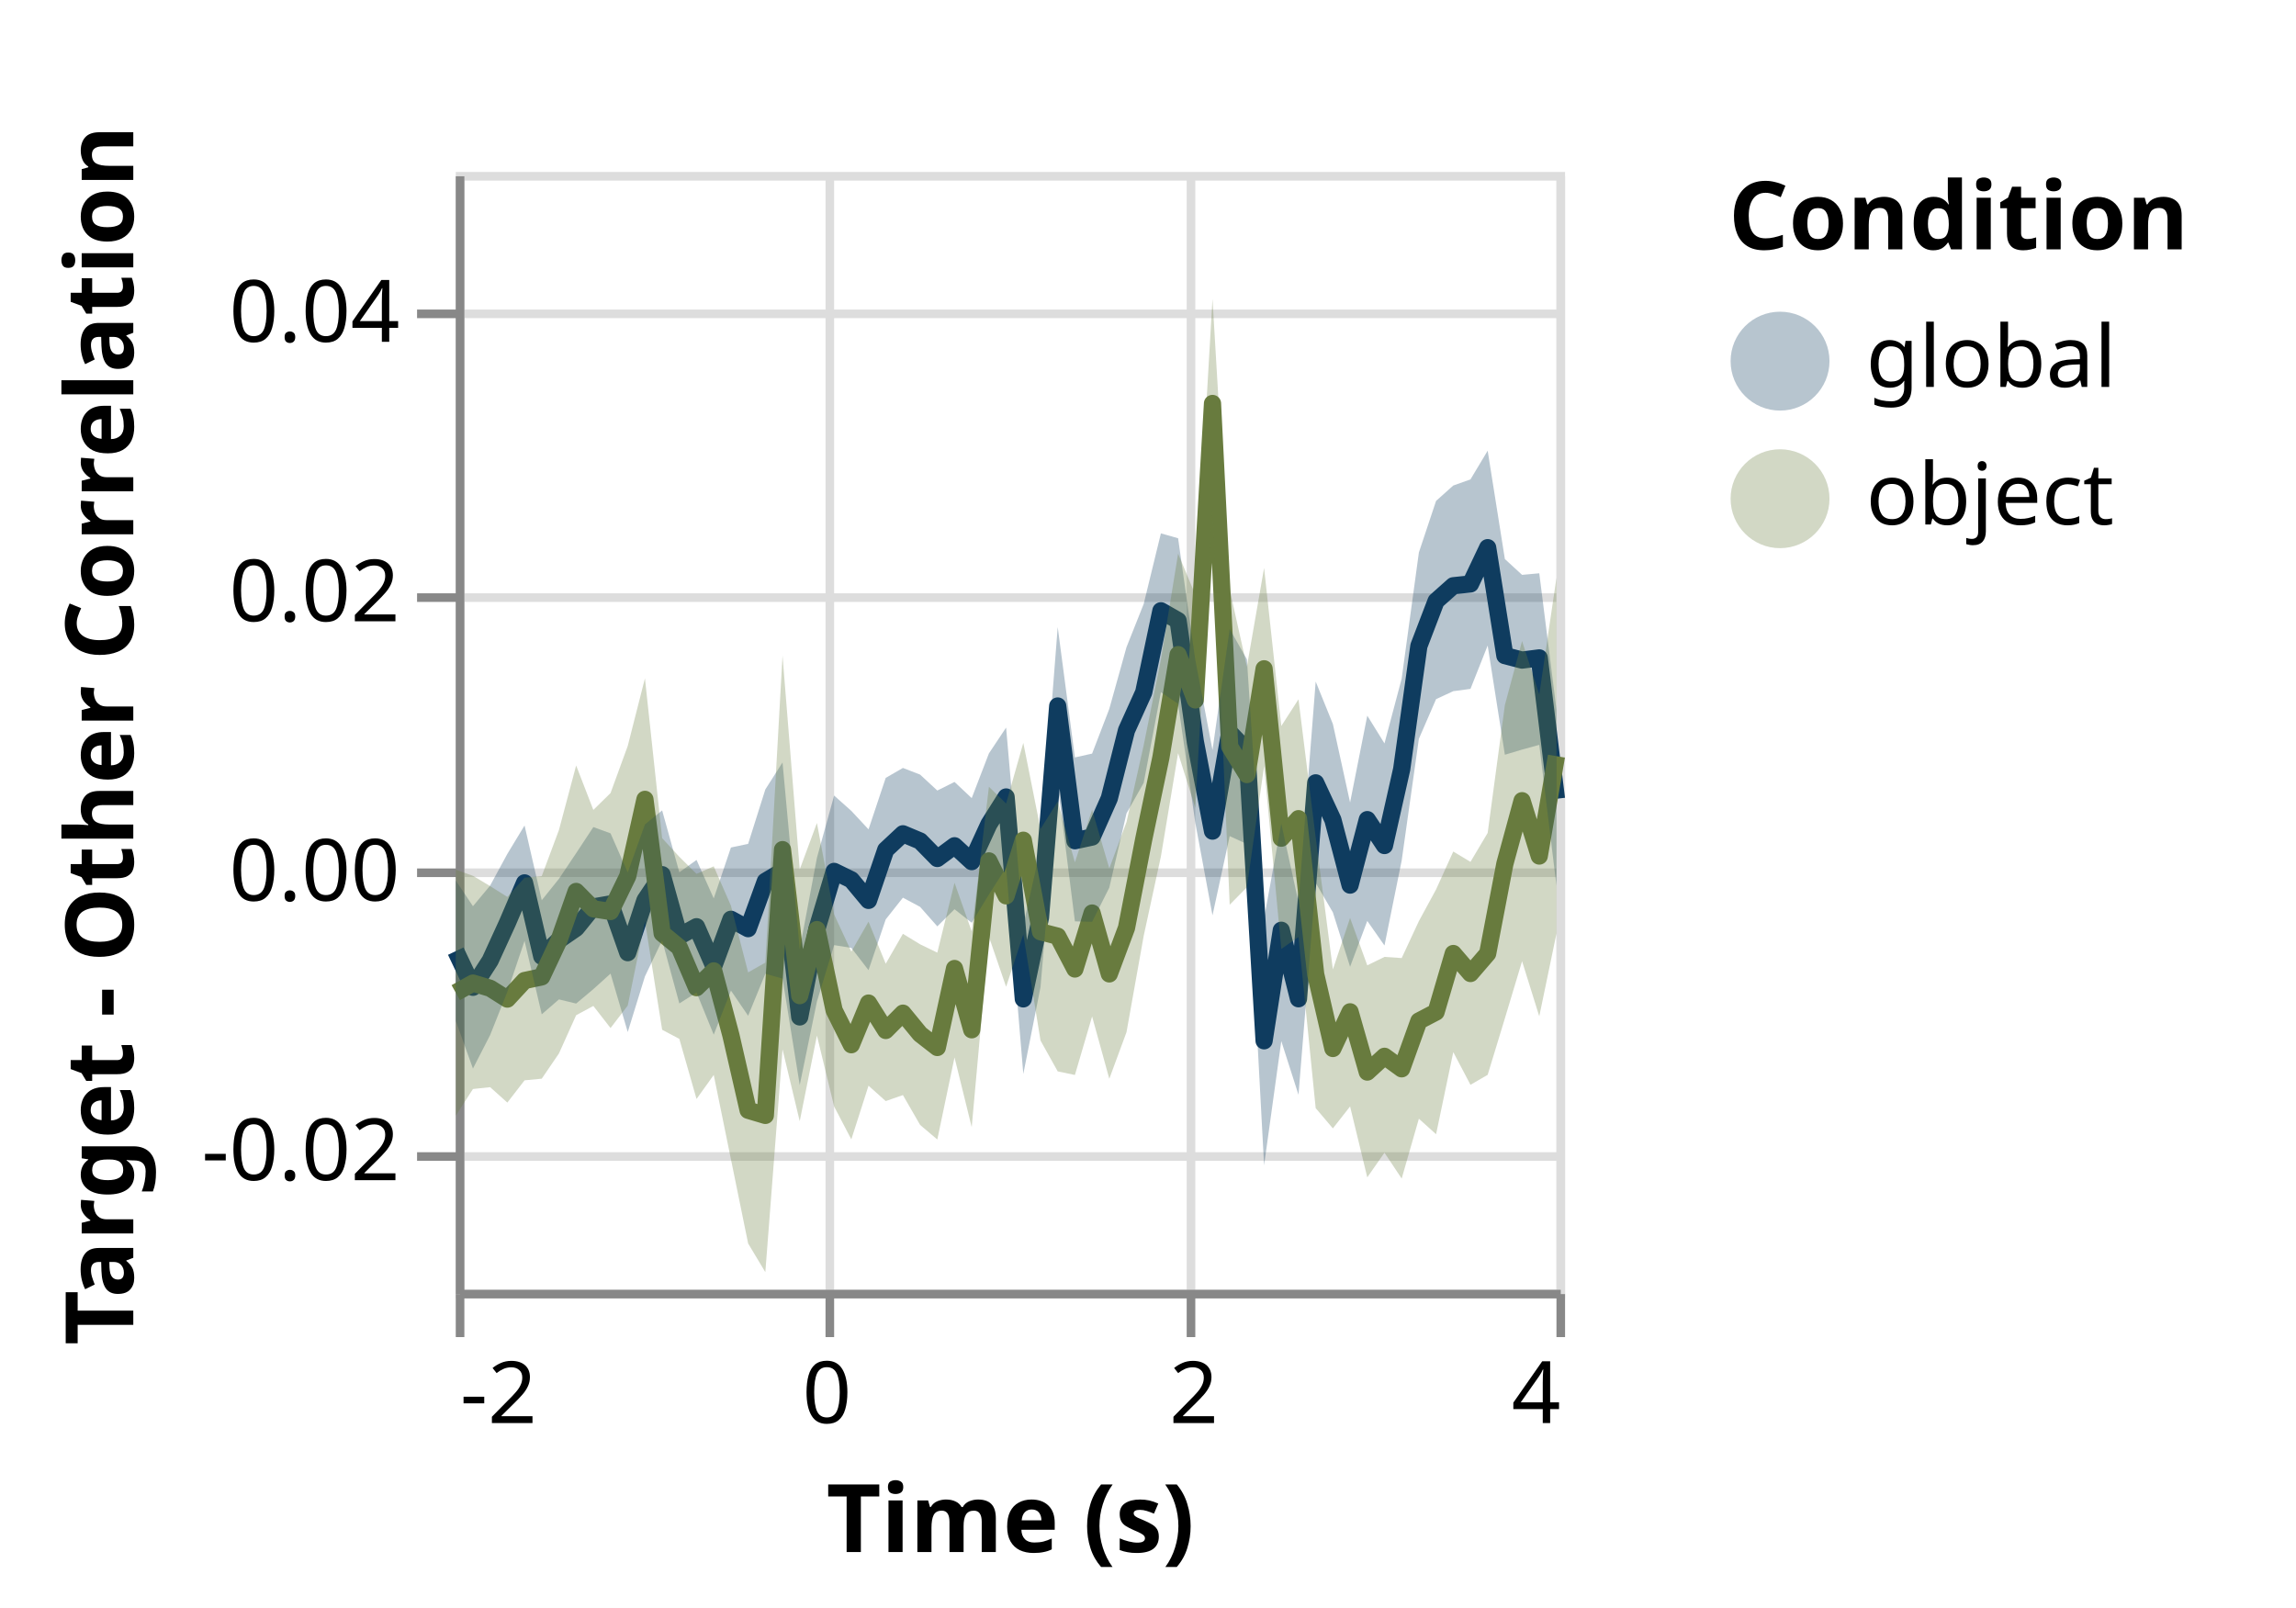
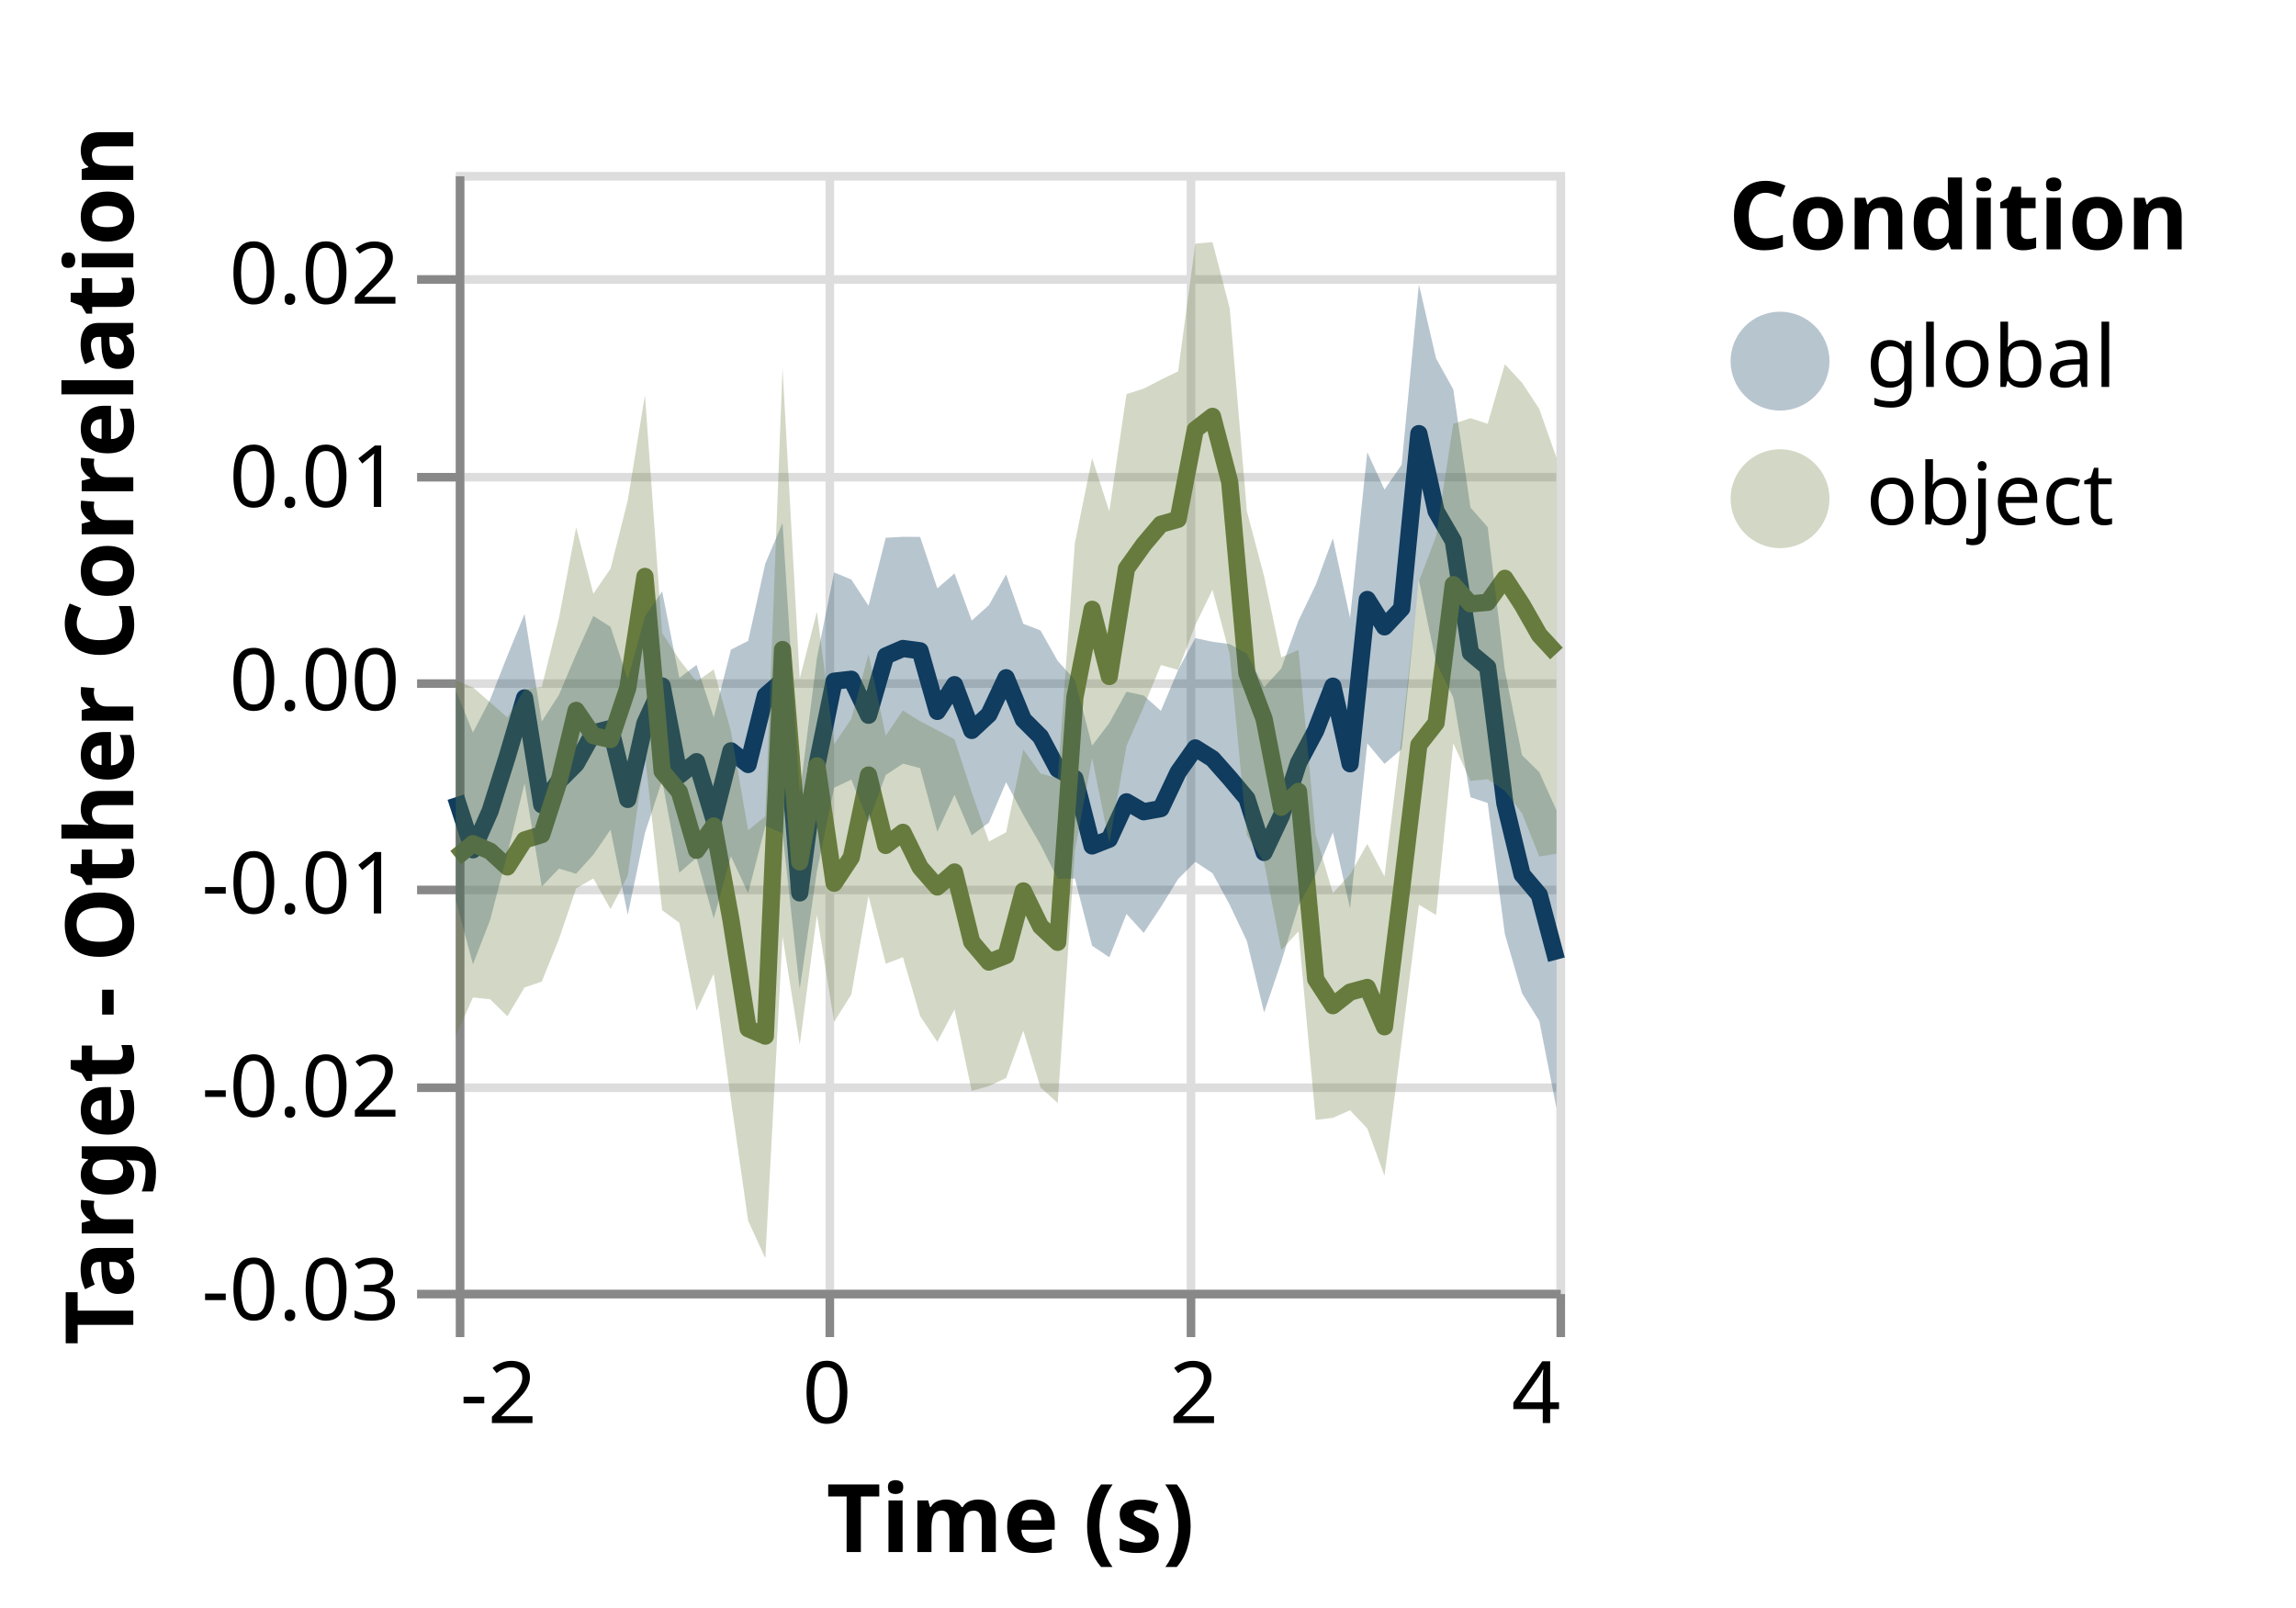
<svg xmlns="http://www.w3.org/2000/svg" class="marks" width="267" height="187" viewBox="0 0 267 187" version="1.1">
  <rect width="267" height="187" fill="white" />
  <g fill="none" stroke-miterlimit="10" transform="translate(53,20)">
    <g class="mark-group role-frame root" role="graphics-object" aria-roledescription="group mark container">
      <g transform="translate(0,0)">
        <path class="background" aria-hidden="true" d="M0.5,0.5h128v130h-128Z" stroke="#ddd" />
        <g>
          <g class="mark-group role-axis" aria-hidden="true">
            <g transform="translate(0.5,130.5)">
              <path class="background" aria-hidden="true" d="M0,0h0v0h0Z" pointer-events="none" />
              <g>
                <g class="mark-rule role-axis-grid" pointer-events="none">
                  <line transform="translate(0,-130)" x2="0" y2="130" stroke="#ddd" stroke-width="1" opacity="1" />
                  <line transform="translate(43,-130)" x2="0" y2="130" stroke="#ddd" stroke-width="1" opacity="1" />
                  <line transform="translate(85,-130)" x2="0" y2="130" stroke="#ddd" stroke-width="1" opacity="1" />
                  <line transform="translate(128,-130)" x2="0" y2="130" stroke="#ddd" stroke-width="1" opacity="1" />
                </g>
              </g>
              <path class="foreground" aria-hidden="true" d="" pointer-events="none" display="none" />
            </g>
          </g>
          <g class="mark-group role-axis" aria-hidden="true">
            <g transform="translate(0.5,0.5)">
              <path class="background" aria-hidden="true" d="M0,0h0v0h0Z" pointer-events="none" />
              <g>
                <g class="mark-rule role-axis-grid" pointer-events="none">
-                   <line transform="translate(0,114)" x2="128" y2="0" stroke="#ddd" stroke-width="1" opacity="1" />
-                   <line transform="translate(0,81)" x2="128" y2="0" stroke="#ddd" stroke-width="1" opacity="1" />
-                   <line transform="translate(0,49)" x2="128" y2="0" stroke="#ddd" stroke-width="1" opacity="1" />
-                   <line transform="translate(0,16)" x2="128" y2="0" stroke="#ddd" stroke-width="1" opacity="1" />
+                   <line transform="translate(0,130)" x2="128" y2="0" stroke="#ddd" stroke-width="1" opacity="1" />
+                   <line transform="translate(0,106)" x2="128" y2="0" stroke="#ddd" stroke-width="1" opacity="1" />
+                   <line transform="translate(0,83)" x2="128" y2="0" stroke="#ddd" stroke-width="1" opacity="1" />
+                   <line transform="translate(0,59)" x2="128" y2="0" stroke="#ddd" stroke-width="1" opacity="1" />
+                   <line transform="translate(0,35)" x2="128" y2="0" stroke="#ddd" stroke-width="1" opacity="1" />
+                   <line transform="translate(0,12)" x2="128" y2="0" stroke="#ddd" stroke-width="1" opacity="1" />
                </g>
              </g>
              <path class="foreground" aria-hidden="true" d="" pointer-events="none" display="none" />
            </g>
          </g>
          <g class="mark-group role-axis" role="graphics-symbol" aria-roledescription="axis" aria-label="X-axis titled 'Time (s)' for a linear scale with values from -2 to 4">
            <g transform="translate(0.5,130.5)">
              <path class="background" aria-hidden="true" d="M0,0h0v0h0Z" pointer-events="none" />
              <g>
                <g class="mark-rule role-axis-tick" pointer-events="none">
                  <line transform="translate(0,0)" x2="0" y2="5" stroke="#888" stroke-width="1" opacity="1" />
                  <line transform="translate(43,0)" x2="0" y2="5" stroke="#888" stroke-width="1" opacity="1" />
                  <line transform="translate(85,0)" x2="0" y2="5" stroke="#888" stroke-width="1" opacity="1" />
                  <line transform="translate(128,0)" x2="0" y2="5" stroke="#888" stroke-width="1" opacity="1" />
                </g>
                <g class="mark-text role-axis-label" pointer-events="none">
                  <text text-anchor="start" transform="translate(0,15)" font-family="sans-serif" font-size="10px" fill="#000" opacity="1">-2</text>
                  <text text-anchor="middle" transform="translate(42.66667,15)" font-family="sans-serif" font-size="10px" fill="#000" opacity="1">0</text>
                  <text text-anchor="middle" transform="translate(85.33333,15)" font-family="sans-serif" font-size="10px" fill="#000" opacity="1">2</text>
                  <text text-anchor="end" transform="translate(128,15)" font-family="sans-serif" font-size="10px" fill="#000" opacity="1">4</text>
                </g>
                <g class="mark-rule role-axis-domain" pointer-events="none">
                  <line transform="translate(0,0)" x2="128" y2="0" stroke="#888" stroke-width="1" opacity="1" />
                </g>
                <g class="mark-text role-axis-title" pointer-events="none">
                  <text text-anchor="middle" transform="translate(64,30)" font-family="sans-serif" font-size="11px" font-weight="bold" fill="#000" opacity="1">Time (s)</text>
                </g>
              </g>
              <path class="foreground" aria-hidden="true" d="" pointer-events="none" display="none" />
            </g>
          </g>
-           <g class="mark-group role-axis" role="graphics-symbol" aria-roledescription="axis" aria-label="Y-axis titled 'Target - Other Correlation' for a linear scale with values from -0.03 to 0.05">
+           <g class="mark-group role-axis" role="graphics-symbol" aria-roledescription="axis" aria-label="Y-axis titled 'Target - Other Correlation' for a linear scale with values from -0.03 to 0.03">
            <g transform="translate(0.5,0.5)">
              <path class="background" aria-hidden="true" d="M0,0h0v0h0Z" pointer-events="none" />
              <g>
                <g class="mark-rule role-axis-tick" pointer-events="none">
-                   <line transform="translate(0,114)" x2="-5" y2="0" stroke="#888" stroke-width="1" opacity="1" />
-                   <line transform="translate(0,81)" x2="-5" y2="0" stroke="#888" stroke-width="1" opacity="1" />
-                   <line transform="translate(0,49)" x2="-5" y2="0" stroke="#888" stroke-width="1" opacity="1" />
-                   <line transform="translate(0,16)" x2="-5" y2="0" stroke="#888" stroke-width="1" opacity="1" />
+                   <line transform="translate(0,130)" x2="-5" y2="0" stroke="#888" stroke-width="1" opacity="1" />
+                   <line transform="translate(0,106)" x2="-5" y2="0" stroke="#888" stroke-width="1" opacity="1" />
+                   <line transform="translate(0,83)" x2="-5" y2="0" stroke="#888" stroke-width="1" opacity="1" />
+                   <line transform="translate(0,59)" x2="-5" y2="0" stroke="#888" stroke-width="1" opacity="1" />
+                   <line transform="translate(0,35)" x2="-5" y2="0" stroke="#888" stroke-width="1" opacity="1" />
+                   <line transform="translate(0,12)" x2="-5" y2="0" stroke="#888" stroke-width="1" opacity="1" />
                </g>
                <g class="mark-text role-axis-label" pointer-events="none">
-                   <text text-anchor="end" transform="translate(-7,116.75)" font-family="sans-serif" font-size="10px" fill="#000" opacity="1">-0.02</text>
-                   <text text-anchor="end" transform="translate(-7,84.25)" font-family="sans-serif" font-size="10px" fill="#000" opacity="1">0.00</text>
-                   <text text-anchor="end" transform="translate(-7,51.75)" font-family="sans-serif" font-size="10px" fill="#000" opacity="1">0.02</text>
-                   <text text-anchor="end" transform="translate(-7,19.25)" font-family="sans-serif" font-size="10px" fill="#000" opacity="1">0.04</text>
+                   <text text-anchor="end" transform="translate(-7,133)" font-family="sans-serif" font-size="10px" fill="#000" opacity="1">-0.03</text>
+                   <text text-anchor="end" transform="translate(-7,109.3636)" font-family="sans-serif" font-size="10px" fill="#000" opacity="1">-0.02</text>
+                   <text text-anchor="end" transform="translate(-7,85.72727)" font-family="sans-serif" font-size="10px" fill="#000" opacity="1">-0.01</text>
+                   <text text-anchor="end" transform="translate(-7,62.09091)" font-family="sans-serif" font-size="10px" fill="#000" opacity="1">0.00</text>
+                   <text text-anchor="end" transform="translate(-7,38.45455)" font-family="sans-serif" font-size="10px" fill="#000" opacity="1">0.01</text>
+                   <text text-anchor="end" transform="translate(-7,14.81818)" font-family="sans-serif" font-size="10px" fill="#000" opacity="1">0.02</text>
                </g>
                <g class="mark-rule role-axis-domain" pointer-events="none">
                  <line transform="translate(0,130)" x2="0" y2="-130" stroke="#888" stroke-width="1" opacity="1" />
                </g>
                <g class="mark-text role-axis-title" pointer-events="none">
                  <text text-anchor="middle" transform="translate(-36,65) rotate(-90) translate(0,-2)" font-family="sans-serif" font-size="11px" font-weight="bold" fill="#000" opacity="1">Target - Other Correlation</text>
                </g>
              </g>
              <path class="foreground" aria-hidden="true" d="" pointer-events="none" display="none" />
            </g>
          </g>
          <g class="mark-group role-scope layer_0_layer_0_layer_0_pathgroup" role="graphics-object" aria-roledescription="group mark container">
            <g transform="translate(0,0)">
              <path class="background" aria-hidden="true" d="M0,0h128v130h-128Z" />
              <g>
                <g class="mark-line role-mark layer_0_layer_0_layer_0_marks" role="graphics-object" aria-roledescription="line mark container">
-                   <path aria-label="Time (s): -2; Condition: global; Target - Other Correlation: -0.00576172440589" role="graphics-symbol" aria-roledescription="line mark" d="M0,90.613L2,94.821L4,91.71L6,87.342L8,82.677L10,91.219L12,89.326L14,87.949L16,85.474L18,85.124L20,90.794L22,84.698L24,81.722L26,88.875L28,87.774L30,92.345L32,86.908L34,88.001L36,82.497L38,81.308L40,98.269L42,88.022L44,81.34L46,82.316L48,84.715L50,78.836L52,76.967L54,77.805L56,79.843L58,78.359L60,80.206L62,75.852L64,72.685L66,96.169L68,86.694L70,62.106L72,77.778L74,77.347L76,72.843L78,64.939L80,60.517L82,51.032L84,52.174L86,66.223L88,76.658L90,65.2L92,67.287L94,101.043L96,88.185L98,96.155L100,71.043L102,75.341L104,82.937L106,75.318L108,78.335L110,69.457L112,55.127L114,49.901L116,48.12L118,47.911L120,43.692L122,56.246L124,56.766L126,56.511L128,72.898" stroke="#0F3C5F" stroke-width="2" stroke-linejoin="round" />
+                   <path aria-label="Time (s): -2; Condition: global; Target - Other Correlation: -0.00576172440589" role="graphics-symbol" aria-roledescription="line mark" d="M0,72.71L2,78.831L4,74.306L6,67.952L8,61.166L10,73.592L12,70.837L14,68.836L16,65.236L18,64.726L20,72.973L22,64.106L24,59.778L26,70.181L28,68.58L30,75.229L32,67.321L34,68.911L36,60.905L38,59.175L40,83.845L42,68.942L44,59.222L46,58.992L48,63.184L50,56.285L52,55.416L54,55.686L56,62.737L58,59.625L60,64.948L62,63.091L64,58.819L66,63.678L68,65.671L70,69.454L72,70.534L74,78.381L76,77.596L78,73.249L80,74.407L82,74.039L84,69.811L86,66.98L88,68.234L90,70.494L92,72.878L94,79.141L96,74.895L98,68.731L100,64.977L102,59.799L104,68.826L106,49.715L108,52.904L110,50.764L112,30.425L114,39.45L116,42.902L118,55.923L120,57.594L122,73.429L124,81.707L126,84.066L128,91.611" stroke="#0F3C5F" stroke-width="2" stroke-linejoin="round" />
                </g>
              </g>
              <path class="foreground" aria-hidden="true" d="" display="none" />
            </g>
            <g transform="translate(0,0)">
              <path class="background" aria-hidden="true" d="M0,0h128v130h-128Z" />
              <g>
                <g class="mark-line role-mark layer_0_layer_0_layer_0_marks" role="graphics-object" aria-roledescription="line mark container">
-                   <path aria-label="Time (s): -2; Condition: object; Target - Other Correlation: -0.00873585867228" role="graphics-symbol" aria-roledescription="line mark" d="M0,95.446L2,94.331L4,94.931L6,96.192L8,94.033L10,93.607L12,89.355L14,83.672L16,85.694L18,86.007L20,81.894L22,72.961L24,88.545L26,90.187L28,94.864L30,92.911L32,100.416L34,109.123L36,109.72L38,78.807L40,95.79L42,88.107L44,97.496L46,101.5L48,96.653L50,99.843L52,97.828L54,100.265L56,101.822L58,92.634L60,99.763L62,80.119L64,84.185L66,77.714L68,88.362L70,88.873L72,92.695L74,86.184L76,93.264L78,87.91L80,77.613L82,68.097L84,56.131L86,61.401L88,26.921L90,66.827L92,70.08L94,57.778L96,77.48L98,75.208L100,93.305L102,101.939L104,97.671L106,104.68L108,102.844L110,104.301L112,98.74L114,97.697L116,90.89L118,93.217L120,90.896L122,80.452L124,73.119L126,79.556L128,67.937" stroke="#687B3E" stroke-width="2" stroke-linejoin="round" />
+                   <path aria-label="Time (s): -2; Condition: object; Target - Other Correlation: -0.00873585867228" role="graphics-symbol" aria-roledescription="line mark" d="M0,79.739L2,78.117L4,78.991L6,80.825L8,77.684L10,77.065L12,70.88L14,62.613L16,65.554L18,66.01L20,60.028L22,47.034L24,69.702L26,72.09L28,78.893L30,76.052L32,86.968L34,99.633L36,100.502L38,55.537L40,80.24L42,69.064L44,82.721L46,79.702L48,70.133L50,78.325L52,76.797L54,80.87L56,83.152L58,81.41L60,89.538L62,91.89L64,91.115L66,83.611L68,87.721L70,89.593L72,61.119L74,50.858L76,58.676L78,46.124L80,43.326L82,40.966L84,40.402L86,29.958L88,28.419L90,36.051L92,58.306L94,63.599L96,73.888L98,72.029L100,93.876L102,96.962L104,95.379L106,94.836L108,99.415L110,83.376L112,66.619L114,64.075L116,47.992L118,50.226L120,50.051L122,47.254L124,50.318L126,53.837L128,56.004" stroke="#687B3E" stroke-width="2" stroke-linejoin="round" />
                </g>
              </g>
              <path class="foreground" aria-hidden="true" d="" display="none" />
            </g>
          </g>
          <g class="mark-group role-scope layer_0_layer_0_layer_1_layer_0_pathgroup" role="graphics-object" aria-roledescription="group mark container">
            <g transform="translate(0,0)">
              <path class="background" aria-hidden="true" d="M0,0h128v130h-128Z" />
              <g>
                <g class="mark-area role-mark layer_0_layer_0_layer_1_layer_0_marks" role="graphics-object" aria-roledescription="area mark container">
-                   <path aria-label=": -0.0107613892418; upper_lower: -0.000704031438418; Time (s): -2; Condition: global; upper: -0.000704031438418; lower: -0.0107613892418" role="graphics-symbol" aria-roledescription="errorband" d="M0,98.737L2,104.272L4,100.371L6,95.347L8,89.423L10,97.961L12,96.228L14,96.712L16,95.035L18,93.23L20,100.022L22,93.554L24,89.369L26,96.698L28,95.431L30,100.331L32,95.201L34,98.132L36,93.247L38,93.809L40,106.196L42,96.476L44,89.917L46,90.237L48,92.828L50,86.923L52,84.396L54,85.468L56,87.734L58,85.742L60,87.315L62,84.035L64,80.894L66,104.902L68,94.801L70,71.29L72,87.152L74,87.208L76,83.229L78,74.595L80,71.043L82,60.505L84,61.846L86,75.682L88,86.45L90,77.238L92,78.16L94,115.524L96,101.075L98,107.319L100,82.681L102,86.109L104,92.433L106,87.1L108,89.96L110,80.076L112,65.923L114,61.309L116,60.381L118,60.115L120,55.073L122,67.776L124,67.176L126,66.626L128,83.005L128,62.493L126,46.671L124,46.854L122,45.015L120,32.416L118,35.753L116,36.464L114,38.254L112,44.254L110,58.919L108,66.458L106,63.228L104,73.329L102,64.2L100,59.263L98,84.924L96,75.783L94,86.812L92,56.674L90,53.143L88,67.231L86,56.736L84,42.596L82,42.029L80,50.236L78,55.264L76,62.438L74,67.642L72,68.088L70,52.925L68,78.695L66,87.572L64,64.616L62,67.62L60,72.819L58,70.938L56,71.937L54,70.086L52,69.31L50,70.466L48,76.451L46,74.305L44,72.521L42,79.759L40,90.378L38,68.669L36,71.807L34,78.141L32,78.563L30,84.48L28,80.01L26,81.443L24,74.248L22,75.876L20,81.467L18,76.916L16,76.184L14,79.22L12,82.202L10,84.693L8,76.003L6,79.305L4,82.986L2,85.389L0,82.394Z" fill="#0F3C5F" opacity="0.3" />
+                   <path aria-label=": -0.0108237138735; upper_lower: -0.000501244504711; Time (s): -2; Condition: global; upper: -0.000501244504711; lower: -0.0108237138735" role="graphics-symbol" aria-roledescription="errorband" d="M0,84.674L2,92.152L4,86.986L6,79.296L8,71.11L10,83.111L12,81.014L14,81.612L16,79.399L18,76.494L20,86.38L22,76.869L24,70.763L26,81.493L28,79.746L30,86.827L32,79.587L34,83.874L36,76.063L38,76.906L40,95.035L42,81.326L44,71.611L46,70.669L48,75.614L50,70.129L52,68.81L54,69.333L56,76.727L58,72.446L60,77.152L62,75.659L64,70.964L66,74.768L68,78.241L70,82.213L72,82.173L74,89.986L76,91.328L78,86.292L80,88.493L82,85.473L84,82.23L86,80.23L88,81.55L90,85.221L92,89.442L94,97.757L96,91.857L98,85.302L100,81.665L102,76.814L104,85.662L106,66.446L108,68.832L110,67.122L112,47.459L114,57.063L116,61.114L118,72.715L120,73.387L122,88.633L124,95.522L126,98.714L128,108.902L128,74.231L126,69.796L124,67.834L122,57.994L120,41.301L118,39.025L116,25.286L114,21.683L112,13.074L110,34.038L108,36.941L106,32.586L104,51.863L102,42.602L100,48.028L98,52.174L96,57.74L94,59.927L92,56.02L90,54.909L88,54.639L86,54.212L84,57.921L82,62.672L80,60.886L78,60.445L76,64.087L74,66.722L72,59.067L70,56.869L68,53.317L66,52.549L64,46.811L62,50.382L60,52.171L58,46.693L56,48.426L54,42.442L52,42.429L50,42.539L48,50.449L46,47.399L44,46.568L42,56.508L40,72.322L38,40.816L36,45.535L34,54.54L32,55.544L30,63.451L28,57.323L26,58.849L24,48.777L22,51.681L20,59.025L18,52.9L16,51.631L14,56.082L12,60.809L10,63.911L8,51.41L6,56.276L4,61.343L2,65.195L0,60.276Z" fill="#0F3C5F" opacity="0.3" />
                </g>
              </g>
              <path class="foreground" aria-hidden="true" d="" display="none" />
            </g>
            <g transform="translate(0,0)">
              <path class="background" aria-hidden="true" d="M0,0h128v130h-128Z" />
              <g>
                <g class="mark-area role-mark layer_0_layer_0_layer_1_layer_0_marks" role="graphics-object" aria-roledescription="area mark container">
-                   <path aria-label=": -0.017543832681; upper_lower: 0.0000678115707879; Time (s): -2; Condition: object; upper: 0.0000678115707879; lower: -0.017543832681" role="graphics-symbol" aria-roledescription="errorband" d="M0,109.759L2,106.649L4,106.435L6,108.227L8,105.64L10,105.448L12,102.512L14,98.067L16,96.989L18,99.56L20,96.947L22,87.146L24,99.758L26,100.823L28,107.808L30,105.014L32,114.822L34,124.611L36,127.947L38,102.039L40,110.393L42,100.435L44,108.683L46,112.506L48,106.263L50,108.053L52,107.355L54,110.827L56,112.522L58,102.974L60,111.088L62,88.937L64,94.76L66,88.682L68,101.009L70,104.599L72,105.017L74,98.212L76,105.459L78,100.041L80,88.838L82,79.608L84,67.59L86,73.942L88,38.979L90,85.217L92,83.19L94,69.106L96,90.359L98,88.971L100,108.874L102,111.229L104,108.677L106,116.922L108,114.059L110,117.066L112,110.103L114,111.909L116,102.356L118,106.16L120,105.001L122,98.436L124,91.784L126,98.196L128,88.572L128,47.192L126,60.762L124,54.551L122,61.997L120,76.868L118,80.231L116,79.03L114,83.44L112,87.124L110,91.422L108,91.288L106,92.266L104,86.754L102,92.743L100,77.382L98,61.331L96,64.431L94,46.043L92,57.532L90,48.562L88,14.745L86,49.162L84,44.384L82,56.699L80,66.666L78,75.609L76,80.989L74,74.165L72,80.285L70,73.211L68,76.411L66,66.394L64,73.448L62,71.5L60,88.322L58,82.657L56,90.79L54,89.821L52,88.599L50,92.078L48,87.187L46,90.669L44,86.349L42,75.712L40,81.111L38,56.251L36,91.952L34,93.086L32,85.329L30,80.753L28,81.628L26,79.645L24,77.473L22,58.888L20,66.75L18,72.229L16,74.194L14,69.023L12,76.525L10,81.884L8,82.075L6,84.309L4,83.052L2,81.856L0,81.14Z" fill="#687B3E" opacity="0.3" />
+                   <path aria-label=": -0.0175270619232; upper_lower: -0.0000214283212748; Time (s): -2; Condition: object; upper: -0.0000214283212748; lower: -0.0175270619232" role="graphics-symbol" aria-roledescription="errorband" d="M0,100.519L2,96L4,96.215L6,98.181L8,94.84L10,94.156L12,89.212L14,83.314L16,82.16L18,85.726L20,81.861L22,67.878L24,85.855L26,87.318L28,97.542L30,93.245L32,107.937L34,121.965L36,126.331L38,88.898L40,101.502L42,86.415L44,98.838L46,95.643L48,84.183L50,92.075L52,91.327L54,98.165L56,101.173L58,97.397L60,106.868L62,106.309L64,105.367L66,99.87L68,106.464L70,108.281L72,78.91L74,68.156L76,78.027L78,66.741L80,62.193L82,57.344L84,57.91L86,52.707L88,48.581L90,56.086L92,77.133L94,80.291L96,90.501L98,88.312L100,110.241L102,109.999L104,109.119L106,111.238L108,116.741L110,101.101L112,85.215L114,86.41L116,66.443L118,70.81L120,70.623L122,71.972L124,74.586L126,79.611L128,79.289L128,33.245L126,27.556L124,24.511L122,22.365L120,29.284L118,28.634L116,29.283L114,42.367L112,47.628L110,65.566L108,81.939L106,78.149L104,81.682L102,83.867L100,77.1L98,55.582L96,56.457L94,47.023L92,39.469L90,15.84L88,8.158L86,8.335L84,23.193L82,24.162L80,25.198L78,25.831L76,39.473L74,33.289L72,43.126L70,70.513L68,69.95L66,67.165L64,76.801L62,77.869L60,72.154L58,65.976L56,64.919L54,63.878L52,62.628L50,65.552L48,56.048L46,63.605L44,66.542L42,51.133L40,58.934L38,22.795L36,74.926L34,76.562L32,65.046L30,57.859L28,59.255L26,56.719L24,53.608L22,25.957L20,38.208L18,46.129L16,49.056L14,41.336L12,51.882L10,59.876L8,60.172L6,63.44L4,61.688L2,59.937L0,59.142Z" fill="#687B3E" opacity="0.3" />
                </g>
              </g>
              <path class="foreground" aria-hidden="true" d="" display="none" />
            </g>
          </g>
          <g class="mark-group role-legend" role="graphics-symbol" aria-roledescription="legend" aria-label="Symbol legend titled 'Condition' for fill color and stroke color with 2 values: global, object">
            <g transform="translate(148,0)">
              <path class="background" aria-hidden="true" d="M0,0h61v45h-61Z" pointer-events="none" />
              <g>
                <g class="mark-group role-legend-entry">
                  <g transform="translate(0,16)">
                    <path class="background" aria-hidden="true" d="M0,0h0v0h0Z" pointer-events="none" />
                    <g>
                      <g class="mark-group role-scope" role="graphics-object" aria-roledescription="group mark container">
                        <g transform="translate(0,0)">
                          <path class="background" aria-hidden="true" d="M0,0h47v12.5h-47Z" pointer-events="none" opacity="1" />
                          <g>
                            <g class="mark-symbol role-legend-symbol" pointer-events="none">
                              <path transform="translate(6,6)" d="M5,0A5,5,0,1,1,-5,0A5,5,0,1,1,5,0" fill="#0F3C5F" stroke="#0F3C5F" stroke-width="1.5" opacity="0.3" />
                            </g>
                            <g class="mark-text role-legend-label" pointer-events="none">
                              <text text-anchor="start" transform="translate(16,9)" font-family="sans-serif" font-size="10px" fill="#000" opacity="1">global</text>
                            </g>
                          </g>
                          <path class="foreground" aria-hidden="true" d="" pointer-events="none" display="none" />
                        </g>
                        <g transform="translate(0,16)">
                          <path class="background" aria-hidden="true" d="M0,0h47v12.5h-47Z" pointer-events="none" opacity="1" />
                          <g>
                            <g class="mark-symbol role-legend-symbol" pointer-events="none">
                              <path transform="translate(6,6)" d="M5,0A5,5,0,1,1,-5,0A5,5,0,1,1,5,0" fill="#687B3E" stroke="#687B3E" stroke-width="1.5" opacity="0.3" />
                            </g>
                            <g class="mark-text role-legend-label" pointer-events="none">
                              <text text-anchor="start" transform="translate(16,9)" font-family="sans-serif" font-size="10px" fill="#000" opacity="1">object</text>
                            </g>
                          </g>
                          <path class="foreground" aria-hidden="true" d="" pointer-events="none" display="none" />
                        </g>
                      </g>
                    </g>
                    <path class="foreground" aria-hidden="true" d="" pointer-events="none" display="none" />
                  </g>
                </g>
                <g class="mark-text role-legend-title" pointer-events="none">
                  <text text-anchor="start" transform="translate(0,9)" font-family="sans-serif" font-size="11px" font-weight="bold" fill="#000" opacity="1">Condition</text>
                </g>
              </g>
              <path class="foreground" aria-hidden="true" d="" pointer-events="none" display="none" />
            </g>
          </g>
        </g>
        <path class="foreground" aria-hidden="true" d="" display="none" />
      </g>
    </g>
  </g>
</svg>
